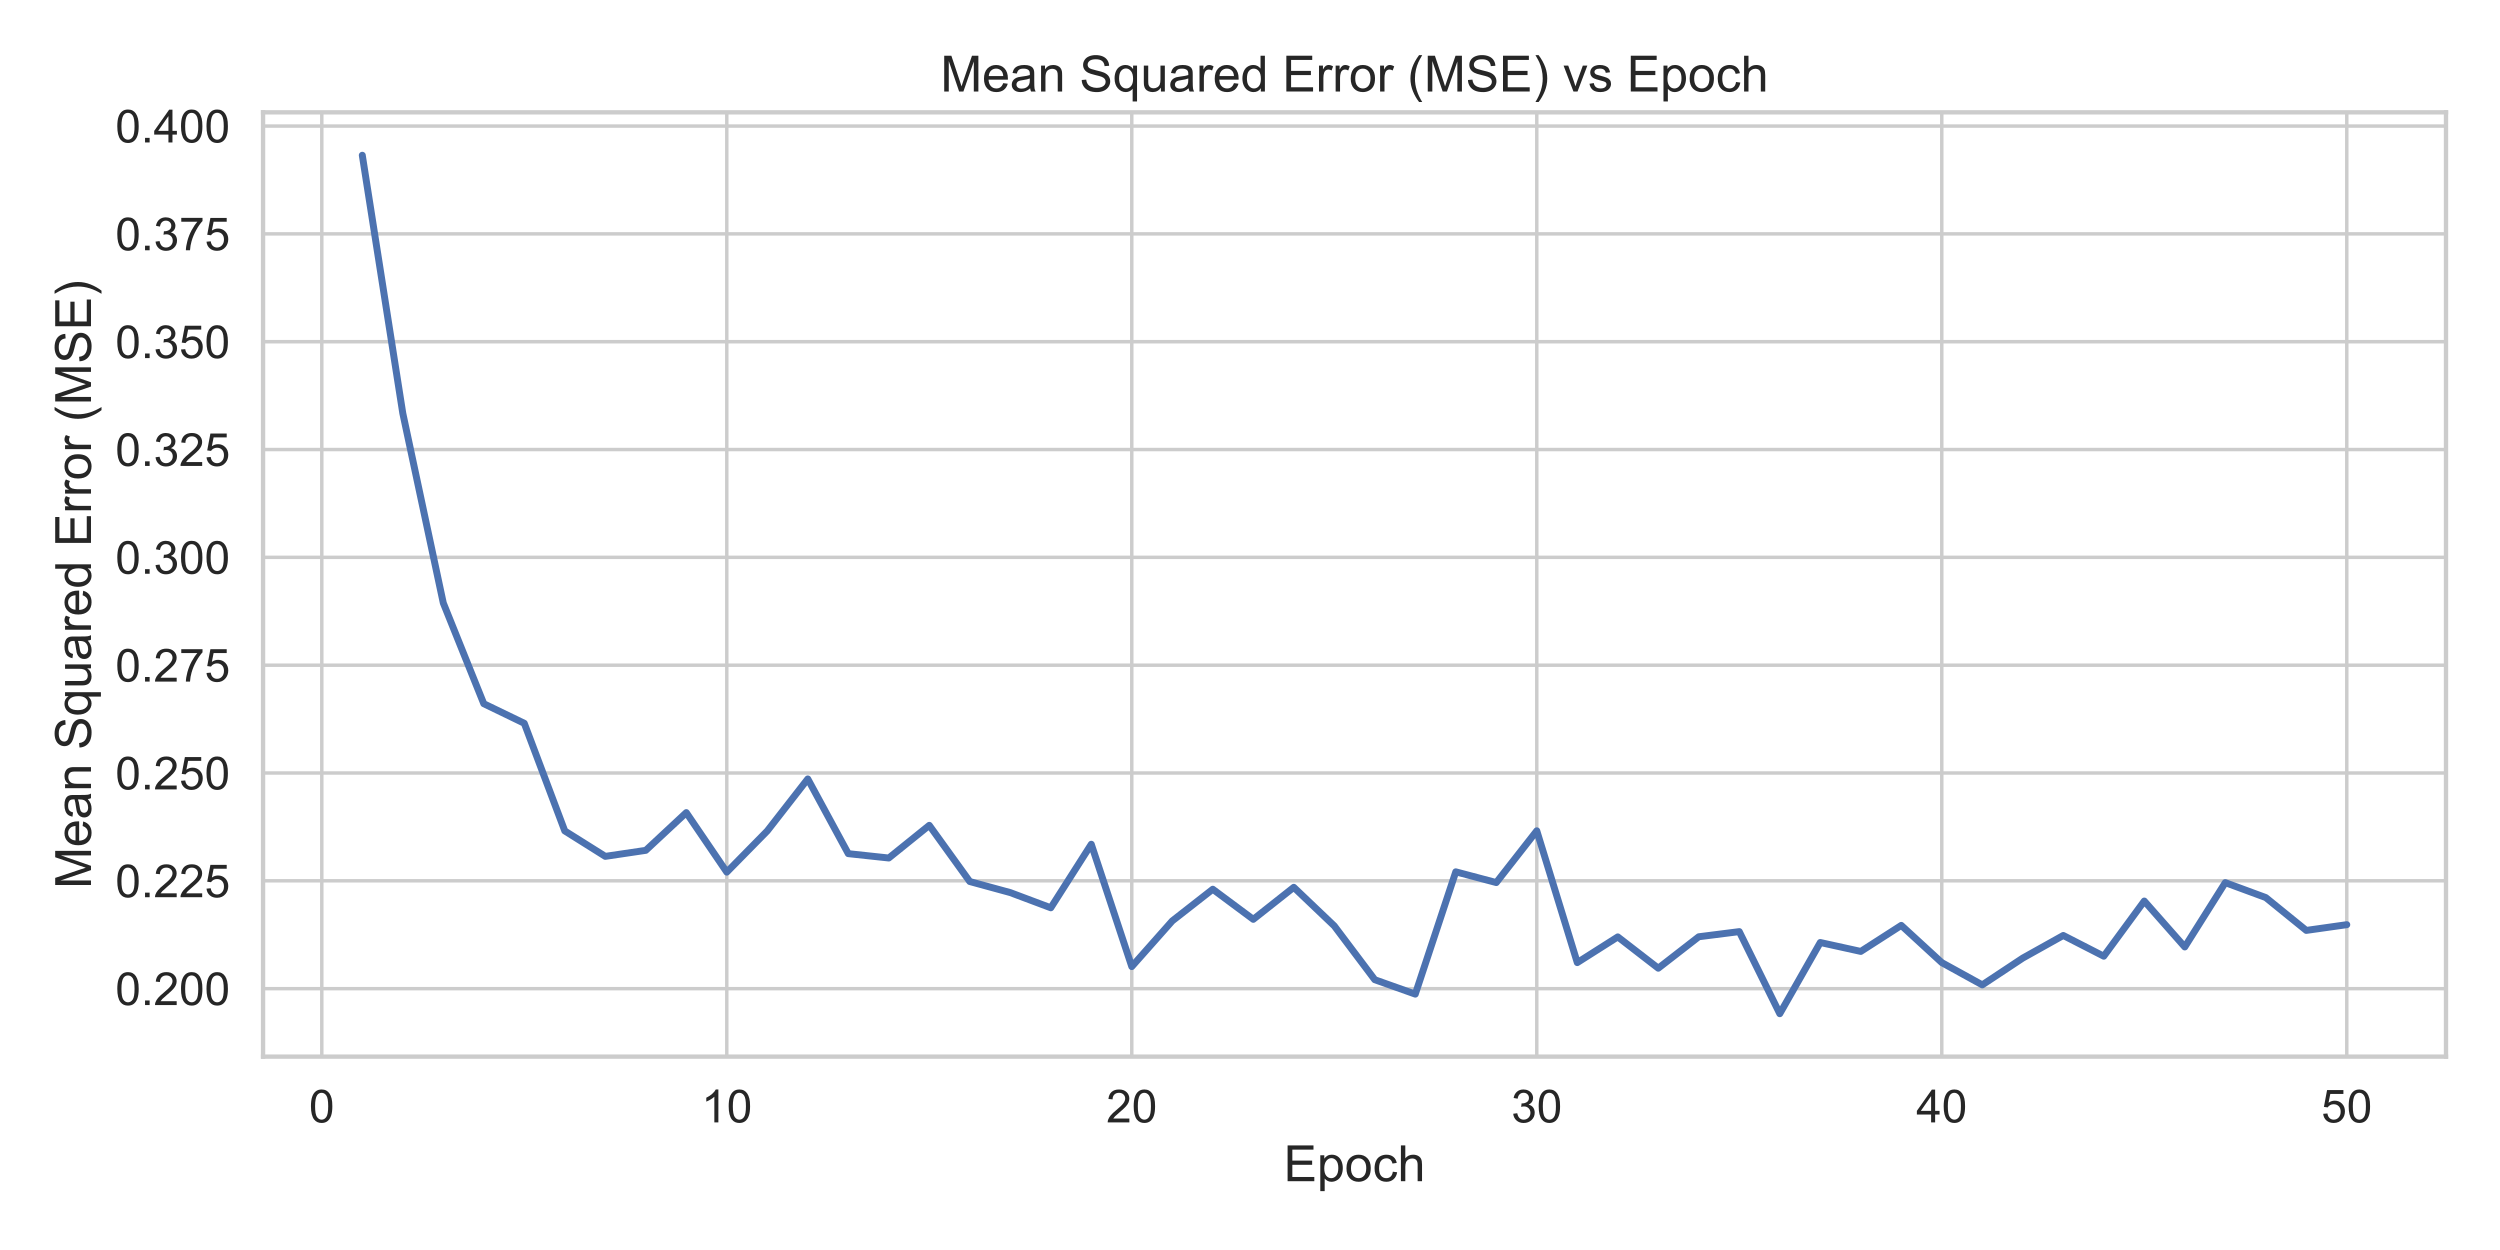
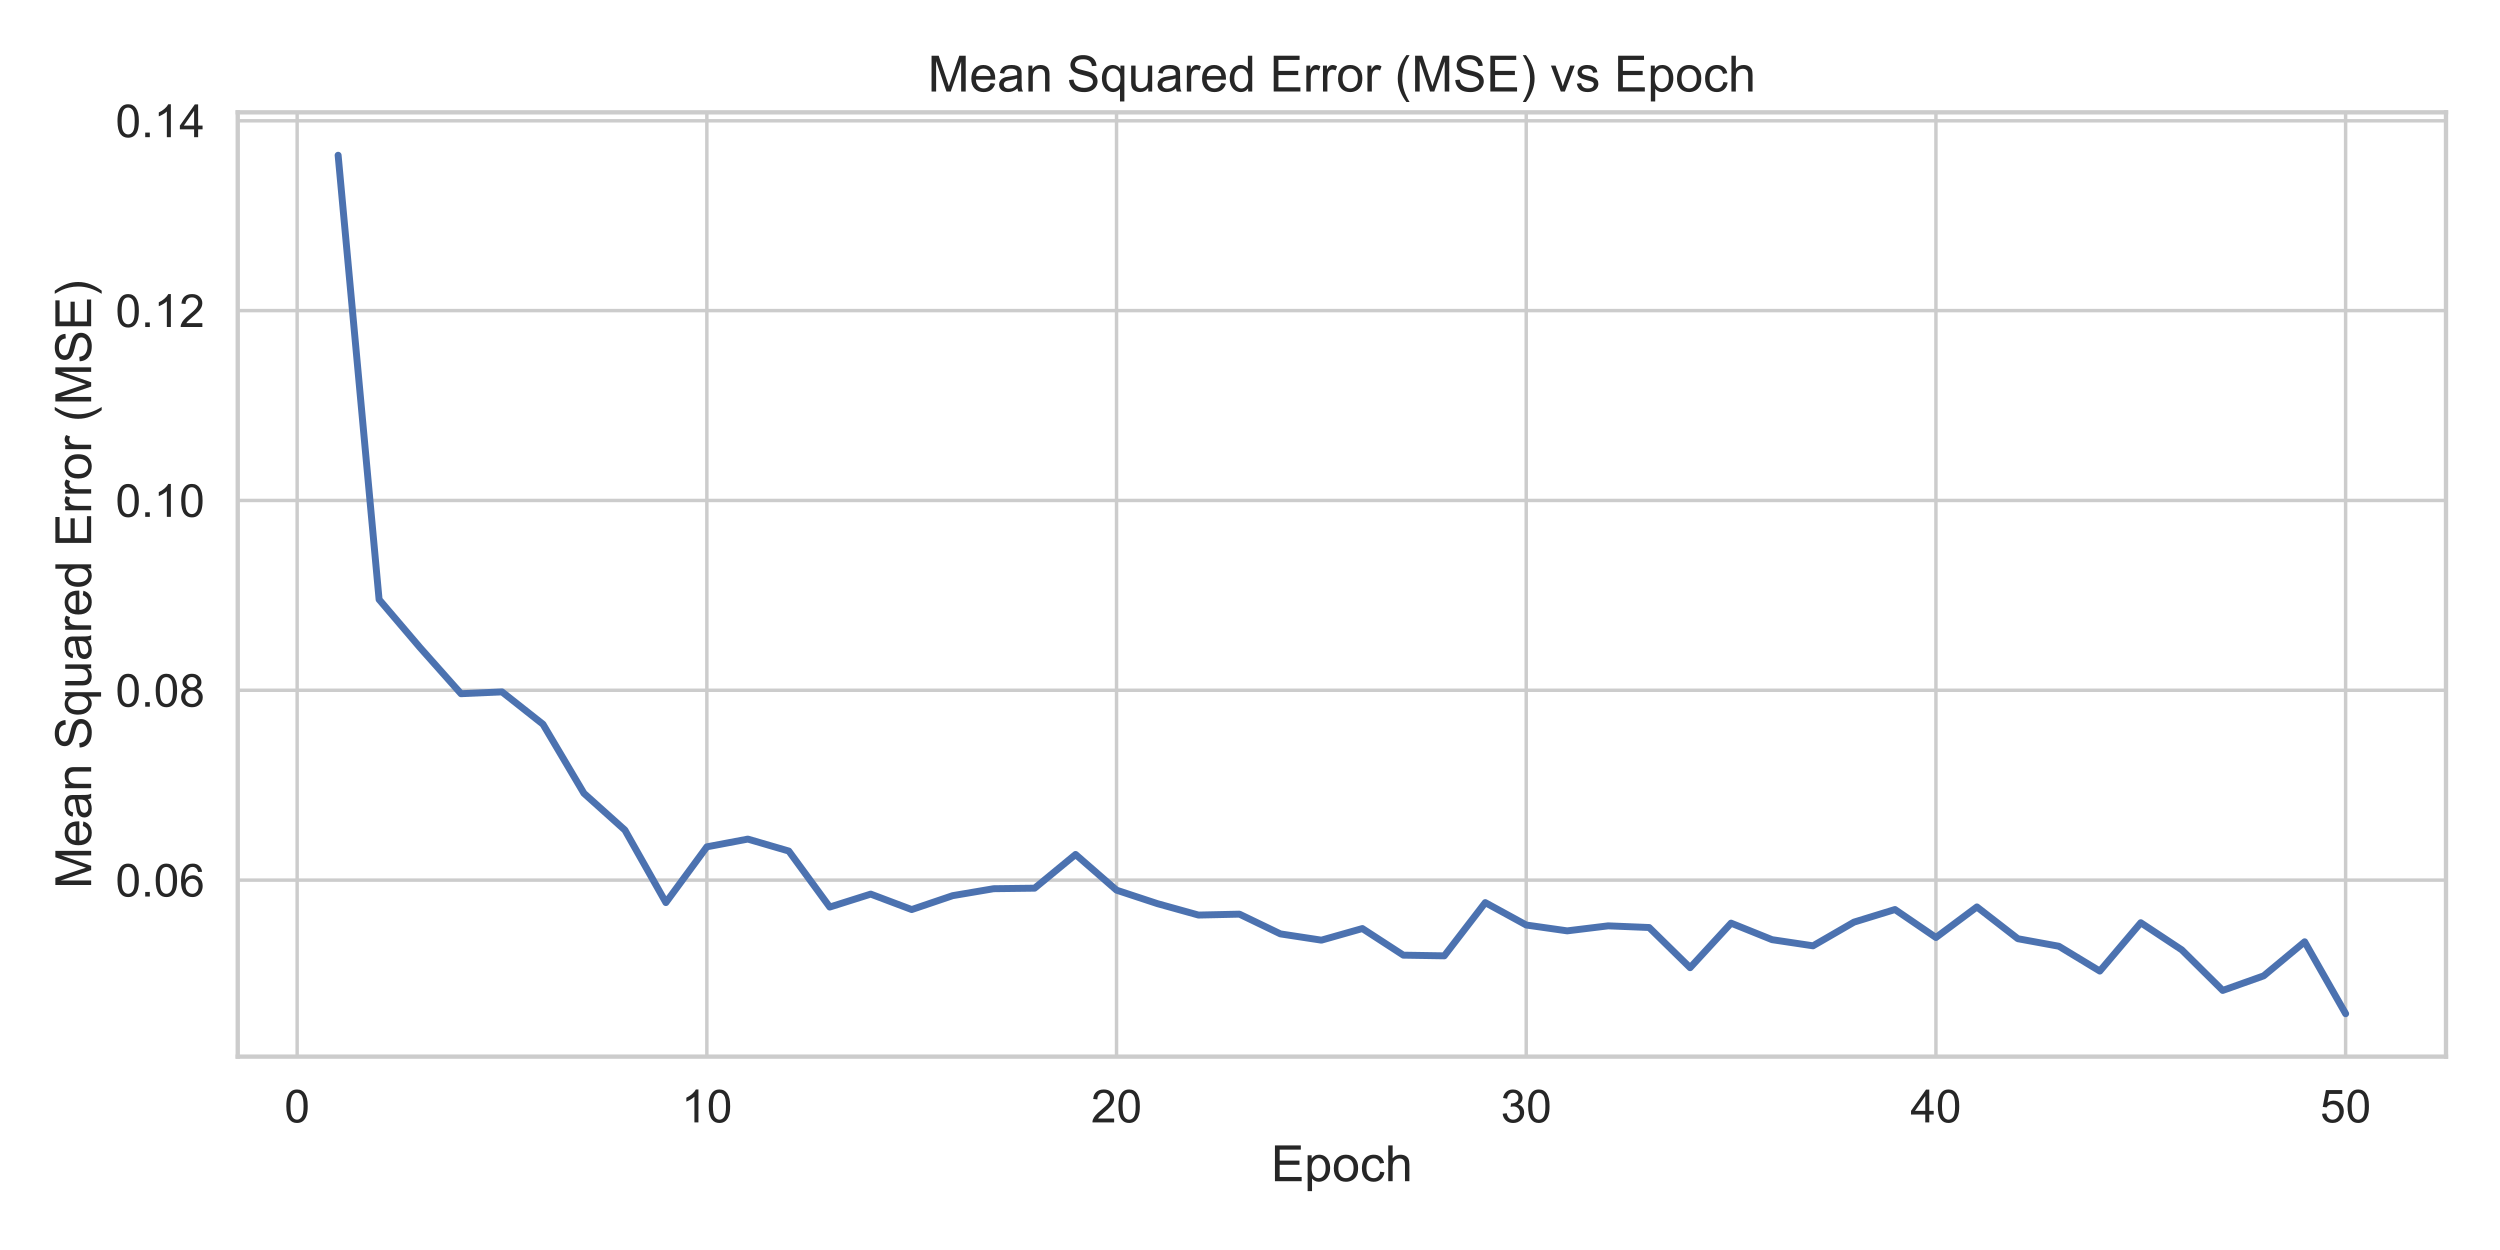
<svg xmlns="http://www.w3.org/2000/svg" xmlns:xlink="http://www.w3.org/1999/xlink" width="720pt" height="360pt" viewBox="0 0 720 360" version="1.1">
  <defs>
    <style type="text/css">*{stroke-linejoin: round; stroke-linecap: butt}</style>
  </defs>
  <g id="figure_1">
    <g id="patch_1">
      <path d="M 0 360  L 720 360  L 720 0  L 0 0  z " style="fill: #ffffff" />
    </g>
    <g id="axes_1">
      <g id="patch_2">
-         <path d="M 75.762 304.308  L 704.448 304.308  L 704.448 32.352  L 75.762 32.352  z " style="fill: #ffffff" />
+         <path d="M 68.472 304.308  L 704.448 304.308  L 704.448 32.352  L 68.472 32.352  z " style="fill: #ffffff" />
      </g>
      <g id="matplotlib.axis_1">
        <g id="xtick_1">
          <g id="line2d_1">
-             <path d="M 92.675 304.308  L 92.675 32.352  " clip-path="url(#pa711b36518)" style="fill: none; stroke: #cccccc; stroke-linecap: round" />
+             <path d="M 85.581 304.308  L 85.581 32.352  " clip-path="url(#p6c1ec120a5)" style="fill: none; stroke: #cccccc; stroke-linecap: round" />
          </g>
          <g id="text_1">
-             <g style="fill: #262626" transform="translate(89.00448 323.2563) scale(0.132 -0.132)">
+             <g style="fill: #262626" transform="translate(81.9106 323.2563) scale(0.132 -0.132)">
              <defs>
                <path id="ArialMT-30" d="M 266 2259  Q 266 3072 433 3567  Q 600 4063 929 4331  Q 1259 4600 1759 4600  Q 2128 4600 2406 4451  Q 2684 4303 2865 4023  Q 3047 3744 3150 3342  Q 3253 2941 3253 2259  Q 3253 1453 3087 958  Q 2922 463 2592 192  Q 2263 -78 1759 -78  Q 1097 -78 719 397  Q 266 969 266 2259  z M 844 2259  Q 844 1131 1108 757  Q 1372 384 1759 384  Q 2147 384 2411 759  Q 2675 1134 2675 2259  Q 2675 3391 2411 3762  Q 2147 4134 1753 4134  Q 1366 4134 1134 3806  Q 844 3388 844 2259  z " transform="scale(0.015625)" />
              </defs>
              <use xlink:href="#ArialMT-30" />
            </g>
          </g>
        </g>
        <g id="xtick_2">
          <g id="line2d_2">
-             <path d="M 209.314 304.308  L 209.314 32.352  " clip-path="url(#pa711b36518)" style="fill: none; stroke: #cccccc; stroke-linecap: round" />
+             <path d="M 203.573 304.308  L 203.573 32.352  " clip-path="url(#p6c1ec120a5)" style="fill: none; stroke: #cccccc; stroke-linecap: round" />
          </g>
          <g id="text_2">
-             <g style="fill: #262626" transform="translate(201.9736 323.2563) scale(0.132 -0.132)">
+             <g style="fill: #262626" transform="translate(196.2322 323.2563) scale(0.132 -0.132)">
              <defs>
                <path id="ArialMT-31" d="M 2384 0  L 1822 0  L 1822 3584  Q 1619 3391 1289 3197  Q 959 3003 697 2906  L 697 3450  Q 1169 3672 1522 3987  Q 1875 4303 2022 4600  L 2384 4600  L 2384 0  z " transform="scale(0.015625)" />
              </defs>
              <use xlink:href="#ArialMT-31" />
              <use xlink:href="#ArialMT-30" x="55.615" />
            </g>
          </g>
        </g>
        <g id="xtick_3">
          <g id="line2d_3">
-             <path d="M 325.953 304.308  L 325.953 32.352  " clip-path="url(#pa711b36518)" style="fill: none; stroke: #cccccc; stroke-linecap: round" />
+             <path d="M 321.564 304.308  L 321.564 32.352  " clip-path="url(#p6c1ec120a5)" style="fill: none; stroke: #cccccc; stroke-linecap: round" />
          </g>
          <g id="text_3">
-             <g style="fill: #262626" transform="translate(318.6129 323.2563) scale(0.132 -0.132)">
+             <g style="fill: #262626" transform="translate(314.2241 323.2563) scale(0.132 -0.132)">
              <defs>
                <path id="ArialMT-32" d="M 3222 541  L 3222 0  L 194 0  Q 188 203 259 391  Q 375 700 629 1000  Q 884 1300 1366 1694  Q 2113 2306 2375 2664  Q 2638 3022 2638 3341  Q 2638 3675 2398 3904  Q 2159 4134 1775 4134  Q 1369 4134 1125 3890  Q 881 3647 878 3216  L 300 3275  Q 359 3922 746 4261  Q 1134 4600 1788 4600  Q 2447 4600 2831 4234  Q 3216 3869 3216 3328  Q 3216 3053 3103 2787  Q 2991 2522 2730 2228  Q 2469 1934 1863 1422  Q 1356 997 1212 845  Q 1069 694 975 541  L 3222 541  z " transform="scale(0.015625)" />
              </defs>
              <use xlink:href="#ArialMT-32" />
              <use xlink:href="#ArialMT-30" x="55.615" />
            </g>
          </g>
        </g>
        <g id="xtick_4">
          <g id="line2d_4">
-             <path d="M 442.593 304.308  L 442.593 32.352  " clip-path="url(#pa711b36518)" style="fill: none; stroke: #cccccc; stroke-linecap: round" />
+             <path d="M 439.556 304.308  L 439.556 32.352  " clip-path="url(#p6c1ec120a5)" style="fill: none; stroke: #cccccc; stroke-linecap: round" />
          </g>
          <g id="text_4">
-             <g style="fill: #262626" transform="translate(435.2523 323.2563) scale(0.132 -0.132)">
+             <g style="fill: #262626" transform="translate(432.2159 323.2563) scale(0.132 -0.132)">
              <defs>
                <path id="ArialMT-33" d="M 269 1209  L 831 1284  Q 928 806 1161 595  Q 1394 384 1728 384  Q 2125 384 2398 659  Q 2672 934 2672 1341  Q 2672 1728 2419 1979  Q 2166 2231 1775 2231  Q 1616 2231 1378 2169  L 1441 2663  Q 1497 2656 1531 2656  Q 1891 2656 2178 2843  Q 2466 3031 2466 3422  Q 2466 3731 2256 3934  Q 2047 4138 1716 4138  Q 1388 4138 1169 3931  Q 950 3725 888 3313  L 325 3413  Q 428 3978 793 4289  Q 1159 4600 1703 4600  Q 2078 4600 2393 4439  Q 2709 4278 2876 4000  Q 3044 3722 3044 3409  Q 3044 3113 2884 2869  Q 2725 2625 2413 2481  Q 2819 2388 3044 2092  Q 3269 1797 3269 1353  Q 3269 753 2831 336  Q 2394 -81 1725 -81  Q 1122 -81 723 278  Q 325 638 269 1209  z " transform="scale(0.015625)" />
              </defs>
              <use xlink:href="#ArialMT-33" />
              <use xlink:href="#ArialMT-30" x="55.615" />
            </g>
          </g>
        </g>
        <g id="xtick_5">
          <g id="line2d_5">
-             <path d="M 559.232 304.308  L 559.232 32.352  " clip-path="url(#pa711b36518)" style="fill: none; stroke: #cccccc; stroke-linecap: round" />
+             <path d="M 557.548 304.308  L 557.548 32.352  " clip-path="url(#p6c1ec120a5)" style="fill: none; stroke: #cccccc; stroke-linecap: round" />
          </g>
          <g id="text_5">
-             <g style="fill: #262626" transform="translate(551.8916 323.2563) scale(0.132 -0.132)">
+             <g style="fill: #262626" transform="translate(550.2077 323.2563) scale(0.132 -0.132)">
              <defs>
                <path id="ArialMT-34" d="M 2069 0  L 2069 1097  L 81 1097  L 81 1613  L 2172 4581  L 2631 4581  L 2631 1613  L 3250 1613  L 3250 1097  L 2631 1097  L 2631 0  L 2069 0  z M 2069 1613  L 2069 3678  L 634 1613  L 2069 1613  z " transform="scale(0.015625)" />
              </defs>
              <use xlink:href="#ArialMT-34" />
              <use xlink:href="#ArialMT-30" x="55.615" />
            </g>
          </g>
        </g>
        <g id="xtick_6">
          <g id="line2d_6">
-             <path d="M 675.871 304.308  L 675.871 32.352  " clip-path="url(#pa711b36518)" style="fill: none; stroke: #cccccc; stroke-linecap: round" />
+             <path d="M 675.54 304.308  L 675.54 32.352  " clip-path="url(#p6c1ec120a5)" style="fill: none; stroke: #cccccc; stroke-linecap: round" />
          </g>
          <g id="text_6">
-             <g style="fill: #262626" transform="translate(668.5309 323.2563) scale(0.132 -0.132)">
+             <g style="fill: #262626" transform="translate(668.1996 323.2563) scale(0.132 -0.132)">
              <defs>
                <path id="ArialMT-35" d="M 266 1200  L 856 1250  Q 922 819 1161 601  Q 1400 384 1738 384  Q 2144 384 2425 690  Q 2706 997 2706 1503  Q 2706 1984 2436 2262  Q 2166 2541 1728 2541  Q 1456 2541 1237 2417  Q 1019 2294 894 2097  L 366 2166  L 809 4519  L 3088 4519  L 3088 3981  L 1259 3981  L 1013 2750  Q 1425 3038 1878 3038  Q 2478 3038 2890 2622  Q 3303 2206 3303 1553  Q 3303 931 2941 478  Q 2500 -78 1738 -78  Q 1113 -78 717 272  Q 322 622 266 1200  z " transform="scale(0.015625)" />
              </defs>
              <use xlink:href="#ArialMT-35" />
              <use xlink:href="#ArialMT-30" x="55.615" />
            </g>
          </g>
        </g>
        <g id="text_7">
-           <g style="fill: #262626" transform="translate(369.6907 340.1871) scale(0.144 -0.144)">
+           <g style="fill: #262626" transform="translate(366.0457 340.1871) scale(0.144 -0.144)">
            <defs>
              <path id="ArialMT-45" d="M 506 0  L 506 4581  L 3819 4581  L 3819 4041  L 1113 4041  L 1113 2638  L 3647 2638  L 3647 2100  L 1113 2100  L 1113 541  L 3925 541  L 3925 0  L 506 0  z " transform="scale(0.015625)" />
              <path id="ArialMT-70" d="M 422 -1272  L 422 3319  L 934 3319  L 934 2888  Q 1116 3141 1344 3267  Q 1572 3394 1897 3394  Q 2322 3394 2647 3175  Q 2972 2956 3137 2557  Q 3303 2159 3303 1684  Q 3303 1175 3120 767  Q 2938 359 2589 142  Q 2241 -75 1856 -75  Q 1575 -75 1351 44  Q 1128 163 984 344  L 984 -1272  L 422 -1272  z M 931 1641  Q 931 1000 1190 694  Q 1450 388 1819 388  Q 2194 388 2461 705  Q 2728 1022 2728 1688  Q 2728 2322 2467 2637  Q 2206 2953 1844 2953  Q 1484 2953 1207 2617  Q 931 2281 931 1641  z " transform="scale(0.015625)" />
              <path id="ArialMT-6f" d="M 213 1659  Q 213 2581 725 3025  Q 1153 3394 1769 3394  Q 2453 3394 2887 2945  Q 3322 2497 3322 1706  Q 3322 1066 3130 698  Q 2938 331 2570 128  Q 2203 -75 1769 -75  Q 1072 -75 642 372  Q 213 819 213 1659  z M 791 1659  Q 791 1022 1069 705  Q 1347 388 1769 388  Q 2188 388 2466 706  Q 2744 1025 2744 1678  Q 2744 2294 2464 2611  Q 2184 2928 1769 2928  Q 1347 2928 1069 2612  Q 791 2297 791 1659  z " transform="scale(0.015625)" />
              <path id="ArialMT-63" d="M 2588 1216  L 3141 1144  Q 3050 572 2676 248  Q 2303 -75 1759 -75  Q 1078 -75 664 370  Q 250 816 250 1647  Q 250 2184 428 2587  Q 606 2991 970 3192  Q 1334 3394 1763 3394  Q 2303 3394 2647 3120  Q 2991 2847 3088 2344  L 2541 2259  Q 2463 2594 2264 2762  Q 2066 2931 1784 2931  Q 1359 2931 1093 2626  Q 828 2322 828 1663  Q 828 994 1084 691  Q 1341 388 1753 388  Q 2084 388 2306 591  Q 2528 794 2588 1216  z " transform="scale(0.015625)" />
              <path id="ArialMT-68" d="M 422 0  L 422 4581  L 984 4581  L 984 2938  Q 1378 3394 1978 3394  Q 2347 3394 2619 3248  Q 2891 3103 3008 2847  Q 3125 2591 3125 2103  L 3125 0  L 2563 0  L 2563 2103  Q 2563 2525 2380 2717  Q 2197 2909 1863 2909  Q 1613 2909 1392 2779  Q 1172 2650 1078 2428  Q 984 2206 984 1816  L 984 0  L 422 0  z " transform="scale(0.015625)" />
            </defs>
            <use xlink:href="#ArialMT-45" />
            <use xlink:href="#ArialMT-70" x="66.699" />
            <use xlink:href="#ArialMT-6f" x="122.314" />
            <use xlink:href="#ArialMT-63" x="177.93" />
            <use xlink:href="#ArialMT-68" x="227.93" />
          </g>
        </g>
      </g>
      <g id="matplotlib.axis_2">
        <g id="ytick_1">
          <g id="line2d_7">
-             <path d="M 75.762 284.732  L 704.448 284.732  " clip-path="url(#pa711b36518)" style="fill: none; stroke: #cccccc; stroke-linecap: round" />
+             <path d="M 68.472 253.478  L 704.448 253.478  " clip-path="url(#p6c1ec120a5)" style="fill: none; stroke: #cccccc; stroke-linecap: round" />
          </g>
          <g id="text_8">
-             <g style="fill: #262626" transform="translate(33.23313 289.4561) scale(0.132 -0.132)">
+             <g style="fill: #262626" transform="translate(33.28356 258.2024) scale(0.132 -0.132)">
              <defs>
                <path id="ArialMT-2e" d="M 581 0  L 581 641  L 1222 641  L 1222 0  L 581 0  z " transform="scale(0.015625)" />
-               </defs>
-               <use xlink:href="#ArialMT-30" />
-               <use xlink:href="#ArialMT-2e" x="55.615" />
-               <use xlink:href="#ArialMT-32" x="83.398" />
-               <use xlink:href="#ArialMT-30" x="139.014" />
-               <use xlink:href="#ArialMT-30" x="194.629" />
+                 <path id="ArialMT-36" d="M 3184 3459  L 2625 3416  Q 2550 3747 2413 3897  Q 2184 4138 1850 4138  Q 1581 4138 1378 3988  Q 1113 3794 959 3422  Q 806 3050 800 2363  Q 1003 2672 1297 2822  Q 1591 2972 1913 2972  Q 2475 2972 2870 2558  Q 3266 2144 3266 1488  Q 3266 1056 3080 686  Q 2894 316 2569 119  Q 2244 -78 1831 -78  Q 1128 -78 684 439  Q 241 956 241 2144  Q 241 3472 731 4075  Q 1159 4600 1884 4600  Q 2425 4600 2770 4297  Q 3116 3994 3184 3459  z M 888 1484  Q 888 1194 1011 928  Q 1134 663 1356 523  Q 1578 384 1822 384  Q 2178 384 2434 671  Q 2691 959 2691 1453  Q 2691 1928 2437 2201  Q 2184 2475 1800 2475  Q 1419 2475 1153 2201  Q 888 1928 888 1484  z " transform="scale(0.015625)" />
+               </defs>
+               <use xlink:href="#ArialMT-30" />
+               <use xlink:href="#ArialMT-2e" x="55.615" />
+               <use xlink:href="#ArialMT-30" x="83.398" />
+               <use xlink:href="#ArialMT-36" x="139.014" />
            </g>
          </g>
        </g>
        <g id="ytick_2">
          <g id="line2d_8">
-             <path d="M 75.762 253.678  L 704.448 253.678  " clip-path="url(#pa711b36518)" style="fill: none; stroke: #cccccc; stroke-linecap: round" />
+             <path d="M 68.472 198.805  L 704.448 198.805  " clip-path="url(#p6c1ec120a5)" style="fill: none; stroke: #cccccc; stroke-linecap: round" />
          </g>
          <g id="text_9">
-             <g style="fill: #262626" transform="translate(33.23313 258.4023) scale(0.132 -0.132)">
-               <use xlink:href="#ArialMT-30" />
-               <use xlink:href="#ArialMT-2e" x="55.615" />
-               <use xlink:href="#ArialMT-32" x="83.398" />
-               <use xlink:href="#ArialMT-32" x="139.014" />
-               <use xlink:href="#ArialMT-35" x="194.629" />
+             <g style="fill: #262626" transform="translate(33.28356 203.5291) scale(0.132 -0.132)">
+               <defs>
+                 <path id="ArialMT-38" d="M 1131 2484  Q 781 2613 612 2850  Q 444 3088 444 3419  Q 444 3919 803 4259  Q 1163 4600 1759 4600  Q 2359 4600 2725 4251  Q 3091 3903 3091 3403  Q 3091 3084 2923 2848  Q 2756 2613 2416 2484  Q 2838 2347 3058 2040  Q 3278 1734 3278 1309  Q 3278 722 2862 322  Q 2447 -78 1769 -78  Q 1091 -78 675 323  Q 259 725 259 1325  Q 259 1772 486 2073  Q 713 2375 1131 2484  z M 1019 3438  Q 1019 3113 1228 2906  Q 1438 2700 1772 2700  Q 2097 2700 2305 2904  Q 2513 3109 2513 3406  Q 2513 3716 2298 3927  Q 2084 4138 1766 4138  Q 1444 4138 1231 3931  Q 1019 3725 1019 3438  z M 838 1322  Q 838 1081 952 856  Q 1066 631 1291 507  Q 1516 384 1775 384  Q 2178 384 2440 643  Q 2703 903 2703 1303  Q 2703 1709 2433 1975  Q 2163 2241 1756 2241  Q 1359 2241 1098 1978  Q 838 1716 838 1322  z " transform="scale(0.015625)" />
+               </defs>
+               <use xlink:href="#ArialMT-30" />
+               <use xlink:href="#ArialMT-2e" x="55.615" />
+               <use xlink:href="#ArialMT-30" x="83.398" />
+               <use xlink:href="#ArialMT-38" x="139.014" />
            </g>
          </g>
        </g>
        <g id="ytick_3">
          <g id="line2d_9">
-             <path d="M 75.762 222.624  L 704.448 222.624  " clip-path="url(#pa711b36518)" style="fill: none; stroke: #cccccc; stroke-linecap: round" />
+             <path d="M 68.472 144.132  L 704.448 144.132  " clip-path="url(#p6c1ec120a5)" style="fill: none; stroke: #cccccc; stroke-linecap: round" />
          </g>
          <g id="text_10">
-             <g style="fill: #262626" transform="translate(33.23313 227.3486) scale(0.132 -0.132)">
-               <use xlink:href="#ArialMT-30" />
-               <use xlink:href="#ArialMT-2e" x="55.615" />
-               <use xlink:href="#ArialMT-32" x="83.398" />
-               <use xlink:href="#ArialMT-35" x="139.014" />
-               <use xlink:href="#ArialMT-30" x="194.629" />
+             <g style="fill: #262626" transform="translate(33.28356 148.8557) scale(0.132 -0.132)">
+               <use xlink:href="#ArialMT-30" />
+               <use xlink:href="#ArialMT-2e" x="55.615" />
+               <use xlink:href="#ArialMT-31" x="83.398" />
+               <use xlink:href="#ArialMT-30" x="139.014" />
            </g>
          </g>
        </g>
        <g id="ytick_4">
          <g id="line2d_10">
-             <path d="M 75.762 191.571  L 704.448 191.571  " clip-path="url(#pa711b36518)" style="fill: none; stroke: #cccccc; stroke-linecap: round" />
+             <path d="M 68.472 89.458  L 704.448 89.458  " clip-path="url(#p6c1ec120a5)" style="fill: none; stroke: #cccccc; stroke-linecap: round" />
          </g>
          <g id="text_11">
-             <g style="fill: #262626" transform="translate(33.23313 196.2948) scale(0.132 -0.132)">
-               <defs>
-                 <path id="ArialMT-37" d="M 303 3981  L 303 4522  L 3269 4522  L 3269 4084  Q 2831 3619 2401 2847  Q 1972 2075 1738 1259  Q 1569 684 1522 0  L 944 0  Q 953 541 1156 1306  Q 1359 2072 1739 2783  Q 2119 3494 2547 3981  L 303 3981  z " transform="scale(0.015625)" />
-               </defs>
-               <use xlink:href="#ArialMT-30" />
-               <use xlink:href="#ArialMT-2e" x="55.615" />
-               <use xlink:href="#ArialMT-32" x="83.398" />
-               <use xlink:href="#ArialMT-37" x="139.014" />
-               <use xlink:href="#ArialMT-35" x="194.629" />
+             <g style="fill: #262626" transform="translate(33.28356 94.18243) scale(0.132 -0.132)">
+               <use xlink:href="#ArialMT-30" />
+               <use xlink:href="#ArialMT-2e" x="55.615" />
+               <use xlink:href="#ArialMT-31" x="83.398" />
+               <use xlink:href="#ArialMT-32" x="139.014" />
            </g>
          </g>
        </g>
        <g id="ytick_5">
          <g id="line2d_11">
-             <path d="M 75.762 160.517  L 704.448 160.517  " clip-path="url(#pa711b36518)" style="fill: none; stroke: #cccccc; stroke-linecap: round" />
+             <path d="M 68.472 34.785  L 704.448 34.785  " clip-path="url(#p6c1ec120a5)" style="fill: none; stroke: #cccccc; stroke-linecap: round" />
          </g>
          <g id="text_12">
-             <g style="fill: #262626" transform="translate(33.23313 165.241) scale(0.132 -0.132)">
-               <use xlink:href="#ArialMT-30" />
-               <use xlink:href="#ArialMT-2e" x="55.615" />
-               <use xlink:href="#ArialMT-33" x="83.398" />
-               <use xlink:href="#ArialMT-30" x="139.014" />
-               <use xlink:href="#ArialMT-30" x="194.629" />
-             </g>
-           </g>
-         </g>
-         <g id="ytick_6">
-           <g id="line2d_12">
-             <path d="M 75.762 129.463  L 704.448 129.463  " clip-path="url(#pa711b36518)" style="fill: none; stroke: #cccccc; stroke-linecap: round" />
-           </g>
-           <g id="text_13">
-             <g style="fill: #262626" transform="translate(33.23313 134.1873) scale(0.132 -0.132)">
-               <use xlink:href="#ArialMT-30" />
-               <use xlink:href="#ArialMT-2e" x="55.615" />
-               <use xlink:href="#ArialMT-33" x="83.398" />
-               <use xlink:href="#ArialMT-32" x="139.014" />
-               <use xlink:href="#ArialMT-35" x="194.629" />
-             </g>
-           </g>
-         </g>
-         <g id="ytick_7">
-           <g id="line2d_13">
-             <path d="M 75.762 98.409  L 704.448 98.409  " clip-path="url(#pa711b36518)" style="fill: none; stroke: #cccccc; stroke-linecap: round" />
-           </g>
-           <g id="text_14">
-             <g style="fill: #262626" transform="translate(33.23313 103.1335) scale(0.132 -0.132)">
-               <use xlink:href="#ArialMT-30" />
-               <use xlink:href="#ArialMT-2e" x="55.615" />
-               <use xlink:href="#ArialMT-33" x="83.398" />
-               <use xlink:href="#ArialMT-35" x="139.014" />
-               <use xlink:href="#ArialMT-30" x="194.629" />
-             </g>
-           </g>
-         </g>
-         <g id="ytick_8">
-           <g id="line2d_14">
-             <path d="M 75.762 67.356  L 704.448 67.356  " clip-path="url(#pa711b36518)" style="fill: none; stroke: #cccccc; stroke-linecap: round" />
-           </g>
-           <g id="text_15">
-             <g style="fill: #262626" transform="translate(33.23313 72.07972) scale(0.132 -0.132)">
-               <use xlink:href="#ArialMT-30" />
-               <use xlink:href="#ArialMT-2e" x="55.615" />
-               <use xlink:href="#ArialMT-33" x="83.398" />
-               <use xlink:href="#ArialMT-37" x="139.014" />
-               <use xlink:href="#ArialMT-35" x="194.629" />
-             </g>
-           </g>
-         </g>
-         <g id="ytick_9">
-           <g id="line2d_15">
-             <path d="M 75.762 36.302  L 704.448 36.302  " clip-path="url(#pa711b36518)" style="fill: none; stroke: #cccccc; stroke-linecap: round" />
-           </g>
-           <g id="text_16">
-             <g style="fill: #262626" transform="translate(33.23313 41.02595) scale(0.132 -0.132)">
-               <use xlink:href="#ArialMT-30" />
-               <use xlink:href="#ArialMT-2e" x="55.615" />
-               <use xlink:href="#ArialMT-34" x="83.398" />
-               <use xlink:href="#ArialMT-30" x="139.014" />
-               <use xlink:href="#ArialMT-30" x="194.629" />
-             </g>
-           </g>
-         </g>
-         <g id="text_17">
-           <g style="fill: #262626" transform="translate(26.20237 255.9551) rotate(-90) scale(0.144 -0.144)">
+             <g style="fill: #262626" transform="translate(33.28356 39.50912) scale(0.132 -0.132)">
+               <use xlink:href="#ArialMT-30" />
+               <use xlink:href="#ArialMT-2e" x="55.615" />
+               <use xlink:href="#ArialMT-31" x="83.398" />
+               <use xlink:href="#ArialMT-34" x="139.014" />
+             </g>
+           </g>
+         </g>
+         <g id="text_13">
+           <g style="fill: #262626" transform="translate(26.25281 255.9551) rotate(-90) scale(0.144 -0.144)">
            <defs>
              <path id="ArialMT-4d" d="M 475 0  L 475 4581  L 1388 4581  L 2472 1338  Q 2622 884 2691 659  Q 2769 909 2934 1394  L 4031 4581  L 4847 4581  L 4847 0  L 4263 0  L 4263 3834  L 2931 0  L 2384 0  L 1059 3900  L 1059 0  L 475 0  z " transform="scale(0.015625)" />
              <path id="ArialMT-65" d="M 2694 1069  L 3275 997  Q 3138 488 2766 206  Q 2394 -75 1816 -75  Q 1088 -75 661 373  Q 234 822 234 1631  Q 234 2469 665 2931  Q 1097 3394 1784 3394  Q 2450 3394 2872 2941  Q 3294 2488 3294 1666  Q 3294 1616 3291 1516  L 816 1516  Q 847 969 1125 678  Q 1403 388 1819 388  Q 2128 388 2347 550  Q 2566 713 2694 1069  z M 847 1978  L 2700 1978  Q 2663 2397 2488 2606  Q 2219 2931 1791 2931  Q 1403 2931 1139 2672  Q 875 2413 847 1978  z " transform="scale(0.015625)" />
              <path id="ArialMT-61" d="M 2588 409  Q 2275 144 1986 34  Q 1697 -75 1366 -75  Q 819 -75 525 192  Q 231 459 231 875  Q 231 1119 342 1320  Q 453 1522 633 1644  Q 813 1766 1038 1828  Q 1203 1872 1538 1913  Q 2219 1994 2541 2106  Q 2544 2222 2544 2253  Q 2544 2597 2384 2738  Q 2169 2928 1744 2928  Q 1347 2928 1158 2789  Q 969 2650 878 2297  L 328 2372  Q 403 2725 575 2942  Q 747 3159 1072 3276  Q 1397 3394 1825 3394  Q 2250 3394 2515 3294  Q 2781 3194 2906 3042  Q 3031 2891 3081 2659  Q 3109 2516 3109 2141  L 3109 1391  Q 3109 606 3145 398  Q 3181 191 3288 0  L 2700 0  Q 2613 175 2588 409  z M 2541 1666  Q 2234 1541 1622 1453  Q 1275 1403 1131 1340  Q 988 1278 909 1158  Q 831 1038 831 891  Q 831 666 1001 516  Q 1172 366 1500 366  Q 1825 366 2078 508  Q 2331 650 2450 897  Q 2541 1088 2541 1459  L 2541 1666  z " transform="scale(0.015625)" />
              <path id="ArialMT-6e" d="M 422 0  L 422 3319  L 928 3319  L 928 2847  Q 1294 3394 1984 3394  Q 2284 3394 2536 3286  Q 2788 3178 2913 3003  Q 3038 2828 3088 2588  Q 3119 2431 3119 2041  L 3119 0  L 2556 0  L 2556 2019  Q 2556 2363 2490 2533  Q 2425 2703 2258 2804  Q 2091 2906 1866 2906  Q 1506 2906 1245 2678  Q 984 2450 984 1813  L 984 0  L 422 0  z " transform="scale(0.015625)" />
              <path id="ArialMT-20" transform="scale(0.015625)" />
              <path id="ArialMT-53" d="M 288 1472  L 859 1522  Q 900 1178 1048 958  Q 1197 738 1509 602  Q 1822 466 2213 466  Q 2559 466 2825 569  Q 3091 672 3220 851  Q 3350 1031 3350 1244  Q 3350 1459 3225 1620  Q 3100 1781 2813 1891  Q 2628 1963 1997 2114  Q 1366 2266 1113 2400  Q 784 2572 623 2826  Q 463 3081 463 3397  Q 463 3744 659 4045  Q 856 4347 1234 4503  Q 1613 4659 2075 4659  Q 2584 4659 2973 4495  Q 3363 4331 3572 4012  Q 3781 3694 3797 3291  L 3216 3247  Q 3169 3681 2898 3903  Q 2628 4125 2100 4125  Q 1550 4125 1298 3923  Q 1047 3722 1047 3438  Q 1047 3191 1225 3031  Q 1400 2872 2139 2705  Q 2878 2538 3153 2413  Q 3553 2228 3743 1945  Q 3934 1663 3934 1294  Q 3934 928 3725 604  Q 3516 281 3123 101  Q 2731 -78 2241 -78  Q 1619 -78 1198 103  Q 778 284 539 648  Q 300 1013 288 1472  z " transform="scale(0.015625)" />
              <path id="ArialMT-71" d="M 2538 -1272  L 2538 353  Q 2406 169 2170 47  Q 1934 -75 1669 -75  Q 1078 -75 651 397  Q 225 869 225 1691  Q 225 2191 398 2587  Q 572 2984 901 3189  Q 1231 3394 1625 3394  Q 2241 3394 2594 2875  L 2594 3319  L 3100 3319  L 3100 -1272  L 2538 -1272  z M 803 1669  Q 803 1028 1072 708  Q 1341 388 1716 388  Q 2075 388 2334 692  Q 2594 997 2594 1619  Q 2594 2281 2320 2615  Q 2047 2950 1678 2950  Q 1313 2950 1058 2639  Q 803 2328 803 1669  z " transform="scale(0.015625)" />
              <path id="ArialMT-75" d="M 2597 0  L 2597 488  Q 2209 -75 1544 -75  Q 1250 -75 995 37  Q 741 150 617 320  Q 494 491 444 738  Q 409 903 409 1263  L 409 3319  L 972 3319  L 972 1478  Q 972 1038 1006 884  Q 1059 663 1231 536  Q 1403 409 1656 409  Q 1909 409 2131 539  Q 2353 669 2445 892  Q 2538 1116 2538 1541  L 2538 3319  L 3100 3319  L 3100 0  L 2597 0  z " transform="scale(0.015625)" />
              <path id="ArialMT-72" d="M 416 0  L 416 3319  L 922 3319  L 922 2816  Q 1116 3169 1280 3281  Q 1444 3394 1641 3394  Q 1925 3394 2219 3213  L 2025 2691  Q 1819 2813 1613 2813  Q 1428 2813 1281 2702  Q 1134 2591 1072 2394  Q 978 2094 978 1738  L 978 0  L 416 0  z " transform="scale(0.015625)" />
              <path id="ArialMT-64" d="M 2575 0  L 2575 419  Q 2259 -75 1647 -75  Q 1250 -75 917 144  Q 584 363 401 755  Q 219 1147 219 1656  Q 219 2153 384 2558  Q 550 2963 881 3178  Q 1213 3394 1622 3394  Q 1922 3394 2156 3267  Q 2391 3141 2538 2938  L 2538 4581  L 3097 4581  L 3097 0  L 2575 0  z M 797 1656  Q 797 1019 1065 703  Q 1334 388 1700 388  Q 2069 388 2326 689  Q 2584 991 2584 1609  Q 2584 2291 2321 2609  Q 2059 2928 1675 2928  Q 1300 2928 1048 2622  Q 797 2316 797 1656  z " transform="scale(0.015625)" />
              <path id="ArialMT-28" d="M 1497 -1347  Q 1031 -759 709 28  Q 388 816 388 1659  Q 388 2403 628 3084  Q 909 3875 1497 4659  L 1900 4659  Q 1522 4009 1400 3731  Q 1209 3300 1100 2831  Q 966 2247 966 1656  Q 966 153 1900 -1347  L 1497 -1347  z " transform="scale(0.015625)" />
              <path id="ArialMT-29" d="M 791 -1347  L 388 -1347  Q 1322 153 1322 1656  Q 1322 2244 1188 2822  Q 1081 3291 891 3722  Q 769 4003 388 4659  L 791 4659  Q 1378 3875 1659 3084  Q 1900 2403 1900 1659  Q 1900 816 1576 28  Q 1253 -759 791 -1347  z " transform="scale(0.015625)" />
            </defs>
            <use xlink:href="#ArialMT-4d" />
            <use xlink:href="#ArialMT-65" x="83.301" />
            <use xlink:href="#ArialMT-61" x="138.916" />
            <use xlink:href="#ArialMT-6e" x="194.531" />
            <use xlink:href="#ArialMT-20" x="250.146" />
            <use xlink:href="#ArialMT-53" x="277.93" />
            <use xlink:href="#ArialMT-71" x="344.629" />
            <use xlink:href="#ArialMT-75" x="400.244" />
            <use xlink:href="#ArialMT-61" x="455.859" />
            <use xlink:href="#ArialMT-72" x="511.475" />
            <use xlink:href="#ArialMT-65" x="544.775" />
            <use xlink:href="#ArialMT-64" x="600.391" />
            <use xlink:href="#ArialMT-20" x="656.006" />
            <use xlink:href="#ArialMT-45" x="683.789" />
            <use xlink:href="#ArialMT-72" x="750.488" />
            <use xlink:href="#ArialMT-72" x="783.789" />
            <use xlink:href="#ArialMT-6f" x="817.09" />
            <use xlink:href="#ArialMT-72" x="872.705" />
            <use xlink:href="#ArialMT-20" x="906.006" />
            <use xlink:href="#ArialMT-28" x="933.789" />
            <use xlink:href="#ArialMT-4d" x="967.09" />
            <use xlink:href="#ArialMT-53" x="1050.391" />
            <use xlink:href="#ArialMT-45" x="1117.09" />
            <use xlink:href="#ArialMT-29" x="1183.789" />
          </g>
        </g>
      </g>
      <g id="PolyCollection_1" />
-       <g id="line2d_16">
-         <path d="M 104.339 44.714  L 116.003 119.024  L 127.667 173.664  L 139.33 202.671  L 150.994 208.31  L 162.658 239.304  L 174.322 246.633  L 185.986 244.899  L 197.65 234.032  L 209.314 251.174  L 220.978 239.304  L 232.642 224.334  L 244.306 245.853  L 255.97 247.105  L 267.634 237.699  L 279.298 253.882  L 290.962 257.067  L 302.626 261.444  L 314.289 243.145  L 325.953 278.377  L 337.617 265.22  L 349.281 256.098  L 360.945 264.768  L 372.609 255.546  L 384.273 266.661  L 395.937 282.158  L 407.601 286.307  L 419.265 251.085  L 430.929 254.18  L 442.593 239.274  L 454.257 277.229  L 465.921 269.826  L 477.584 278.844  L 489.248 269.786  L 500.912 268.306  L 512.576 291.946  L 524.24 271.441  L 535.904 274.01  L 547.568 266.512  L 559.232 277.224  L 570.896 283.649  L 582.56 275.928  L 594.224 269.414  L 605.888 275.386  L 617.552 259.501  L 629.216 272.723  L 640.88 254.195  L 652.543 258.498  L 664.207 267.958  L 675.871 266.308  " clip-path="url(#pa711b36518)" style="fill: none; stroke: #4c72b0; stroke-width: 2; stroke-linecap: round" />
+       <g id="line2d_12">
+         <path d="M 97.38 44.714  L 109.179 172.66  L 120.978 186.514  L 132.778 199.789  L 144.577 199.264  L 156.376 208.58  L 168.175 228.482  L 179.974 239.066  L 191.773 259.941  L 203.573 243.889  L 215.372 241.658  L 227.171 245.102  L 238.97 261.231  L 250.769 257.502  L 262.569 261.953  L 274.368 257.95  L 286.167 255.949  L 297.966 255.796  L 309.765 246.086  L 321.564 256.365  L 333.364 260.258  L 345.163 263.538  L 356.962 263.276  L 368.761 268.962  L 380.56 270.766  L 392.36 267.42  L 404.159 275.085  L 415.958 275.282  L 427.757 259.952  L 439.556 266.403  L 451.356 268.087  L 463.155 266.644  L 474.954 267.125  L 486.753 278.694  L 498.552 265.867  L 510.351 270.624  L 522.151 272.395  L 533.95 265.572  L 545.749 261.942  L 557.548 270  L 569.347 261.198  L 581.147 270.35  L 592.946 272.515  L 604.745 279.667  L 616.544 265.747  L 628.343 273.554  L 640.142 285.243  L 651.942 281.045  L 663.741 271.236  L 675.54 291.946  " clip-path="url(#p6c1ec120a5)" style="fill: none; stroke: #4c72b0; stroke-width: 2; stroke-linecap: round" />
      </g>
      <g id="patch_3">
-         <path d="M 75.762 304.308  L 75.762 32.352  " style="fill: none; stroke: #cccccc; stroke-width: 1.25; stroke-linejoin: miter; stroke-linecap: square" />
+         <path d="M 68.472 304.308  L 68.472 32.352  " style="fill: none; stroke: #cccccc; stroke-width: 1.25; stroke-linejoin: miter; stroke-linecap: square" />
      </g>
      <g id="patch_4">
        <path d="M 704.448 304.308  L 704.448 32.352  " style="fill: none; stroke: #cccccc; stroke-width: 1.25; stroke-linejoin: miter; stroke-linecap: square" />
      </g>
      <g id="patch_5">
-         <path d="M 75.762 304.308  L 704.448 304.308  " style="fill: none; stroke: #cccccc; stroke-width: 1.25; stroke-linejoin: miter; stroke-linecap: square" />
+         <path d="M 68.472 304.308  L 704.448 304.308  " style="fill: none; stroke: #cccccc; stroke-width: 1.25; stroke-linejoin: miter; stroke-linecap: square" />
      </g>
      <g id="patch_6">
-         <path d="M 75.762 32.352  L 704.448 32.352  " style="fill: none; stroke: #cccccc; stroke-width: 1.25; stroke-linejoin: miter; stroke-linecap: square" />
-       </g>
-       <g id="text_18">
-         <g style="fill: #262626" transform="translate(270.8651 26.352) scale(0.144 -0.144)">
+         <path d="M 68.472 32.352  L 704.448 32.352  " style="fill: none; stroke: #cccccc; stroke-width: 1.25; stroke-linejoin: miter; stroke-linecap: square" />
+       </g>
+       <g id="text_14">
+         <g style="fill: #262626" transform="translate(267.2201 26.352) scale(0.144 -0.144)">
          <defs>
            <path id="ArialMT-76" d="M 1344 0  L 81 3319  L 675 3319  L 1388 1331  Q 1503 1009 1600 663  Q 1675 925 1809 1294  L 2547 3319  L 3125 3319  L 1869 0  L 1344 0  z " transform="scale(0.015625)" />
            <path id="ArialMT-73" d="M 197 991  L 753 1078  Q 800 744 1014 566  Q 1228 388 1613 388  Q 2000 388 2187 545  Q 2375 703 2375 916  Q 2375 1106 2209 1216  Q 2094 1291 1634 1406  Q 1016 1563 777 1677  Q 538 1791 414 1992  Q 291 2194 291 2438  Q 291 2659 392 2848  Q 494 3038 669 3163  Q 800 3259 1026 3326  Q 1253 3394 1513 3394  Q 1903 3394 2198 3281  Q 2494 3169 2634 2976  Q 2775 2784 2828 2463  L 2278 2388  Q 2241 2644 2061 2787  Q 1881 2931 1553 2931  Q 1166 2931 1000 2803  Q 834 2675 834 2503  Q 834 2394 903 2306  Q 972 2216 1119 2156  Q 1203 2125 1616 2013  Q 2213 1853 2448 1751  Q 2684 1650 2818 1456  Q 2953 1263 2953 975  Q 2953 694 2789 445  Q 2625 197 2315 61  Q 2006 -75 1616 -75  Q 969 -75 630 194  Q 291 463 197 991  z " transform="scale(0.015625)" />
          </defs>
          <use xlink:href="#ArialMT-4d" />
          <use xlink:href="#ArialMT-65" x="83.301" />
          <use xlink:href="#ArialMT-61" x="138.916" />
          <use xlink:href="#ArialMT-6e" x="194.531" />
          <use xlink:href="#ArialMT-20" x="250.146" />
          <use xlink:href="#ArialMT-53" x="277.93" />
          <use xlink:href="#ArialMT-71" x="344.629" />
          <use xlink:href="#ArialMT-75" x="400.244" />
          <use xlink:href="#ArialMT-61" x="455.859" />
          <use xlink:href="#ArialMT-72" x="511.475" />
          <use xlink:href="#ArialMT-65" x="544.775" />
          <use xlink:href="#ArialMT-64" x="600.391" />
          <use xlink:href="#ArialMT-20" x="656.006" />
          <use xlink:href="#ArialMT-45" x="683.789" />
          <use xlink:href="#ArialMT-72" x="750.488" />
          <use xlink:href="#ArialMT-72" x="783.789" />
          <use xlink:href="#ArialMT-6f" x="817.09" />
          <use xlink:href="#ArialMT-72" x="872.705" />
          <use xlink:href="#ArialMT-20" x="906.006" />
          <use xlink:href="#ArialMT-28" x="933.789" />
          <use xlink:href="#ArialMT-4d" x="967.09" />
          <use xlink:href="#ArialMT-53" x="1050.391" />
          <use xlink:href="#ArialMT-45" x="1117.09" />
          <use xlink:href="#ArialMT-29" x="1183.789" />
          <use xlink:href="#ArialMT-20" x="1217.09" />
          <use xlink:href="#ArialMT-76" x="1244.873" />
          <use xlink:href="#ArialMT-73" x="1294.873" />
          <use xlink:href="#ArialMT-20" x="1344.873" />
          <use xlink:href="#ArialMT-45" x="1372.656" />
          <use xlink:href="#ArialMT-70" x="1439.355" />
          <use xlink:href="#ArialMT-6f" x="1494.971" />
          <use xlink:href="#ArialMT-63" x="1550.586" />
          <use xlink:href="#ArialMT-68" x="1600.586" />
        </g>
      </g>
    </g>
  </g>
  <defs>
-     <clipPath id="pa711b36518">
-       <rect x="75.762" y="32.352" width="628.686" height="271.956" />
+     <clipPath id="p6c1ec120a5">
+       <rect x="68.472" y="32.352" width="635.976" height="271.956" />
    </clipPath>
  </defs>
</svg>
